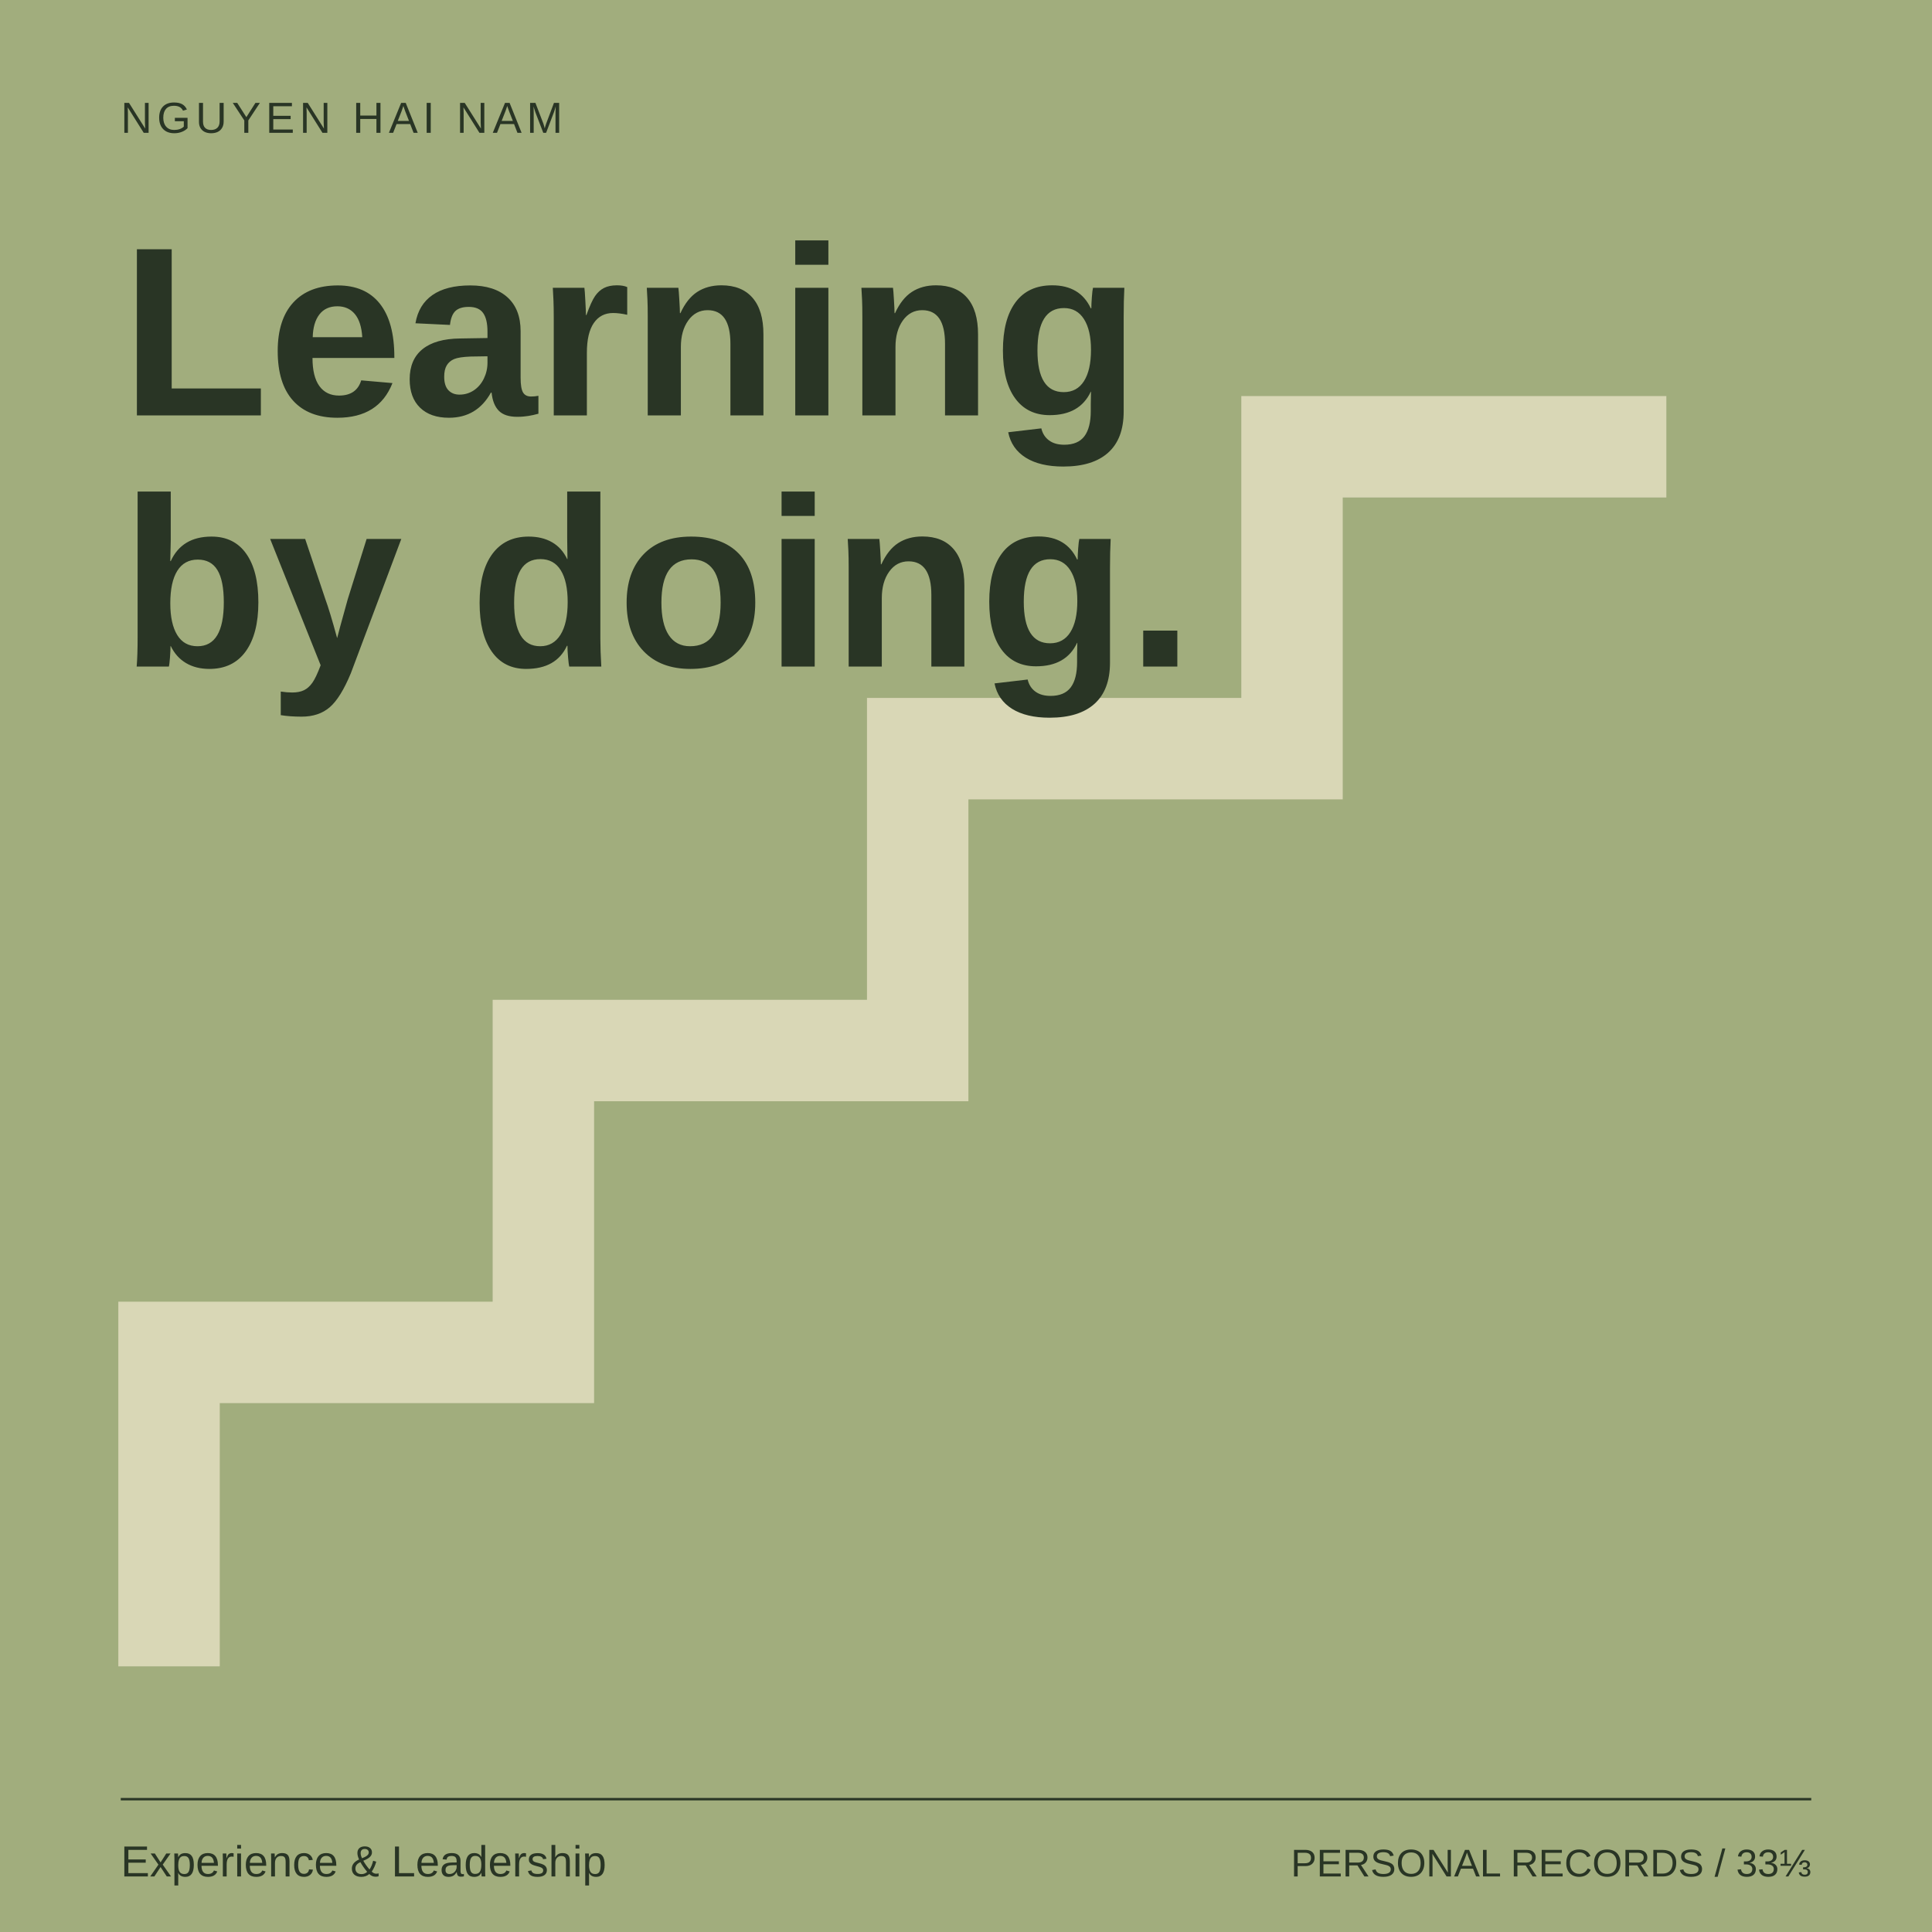
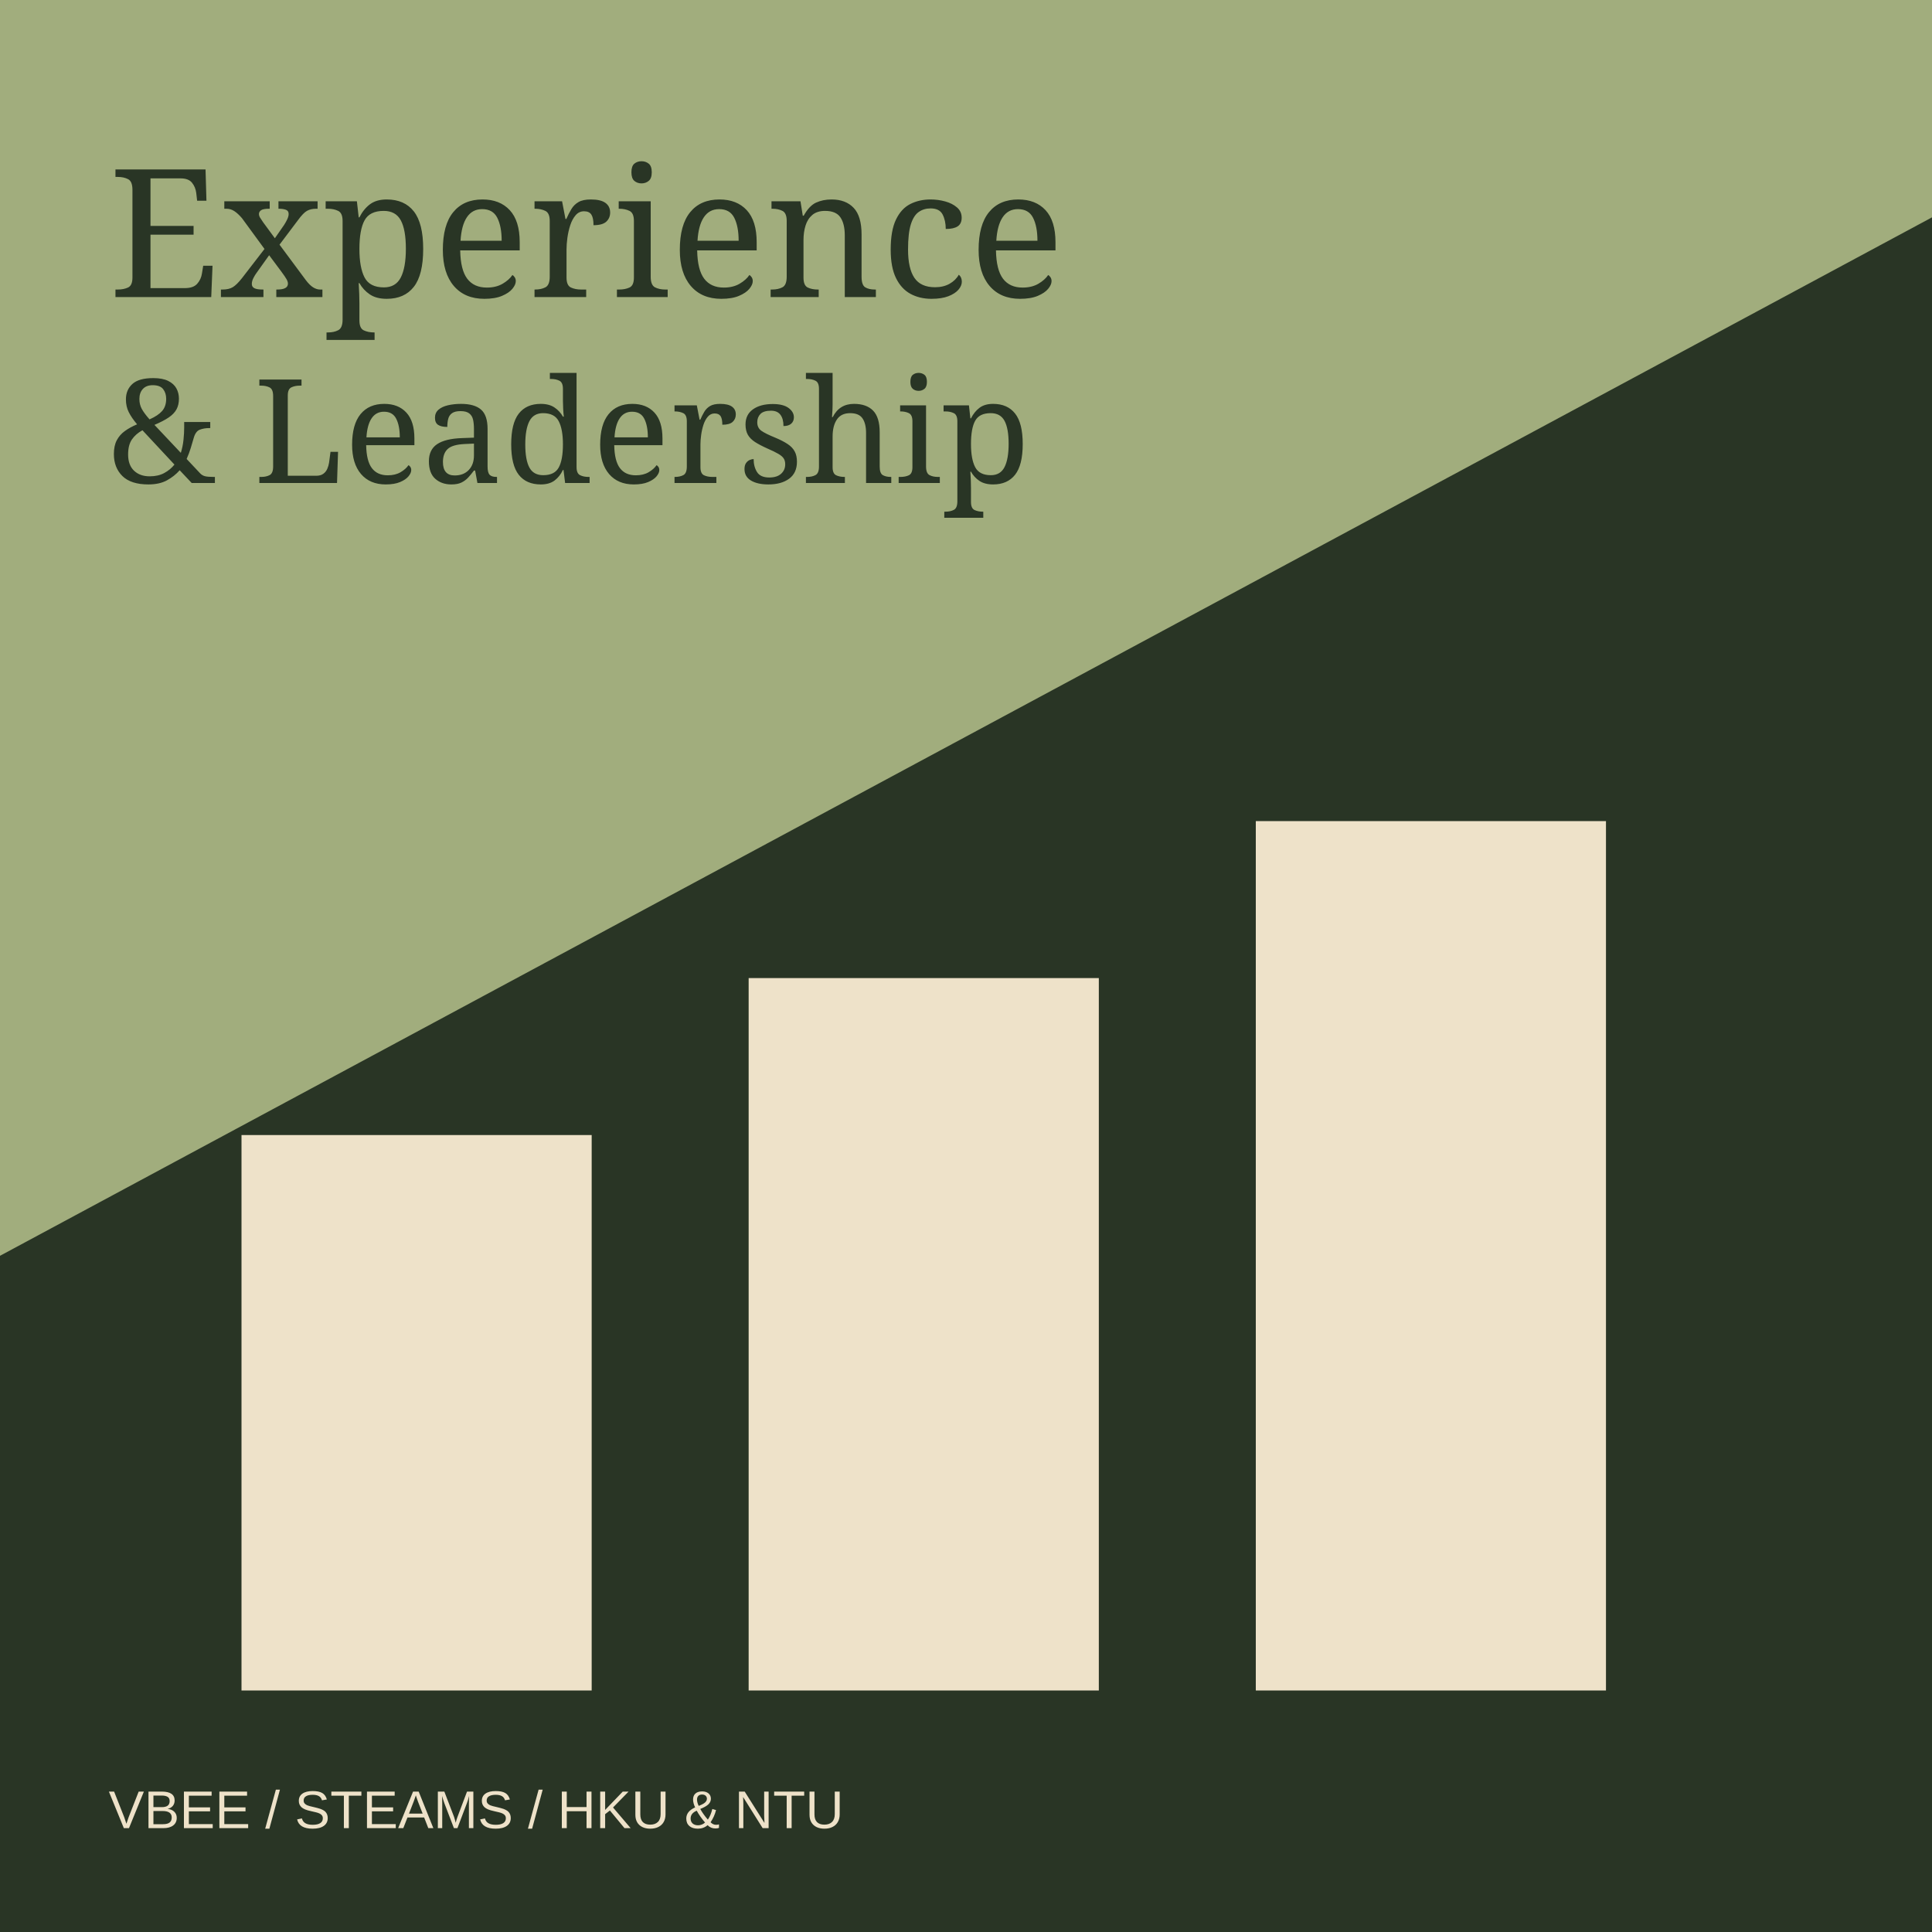
<svg xmlns="http://www.w3.org/2000/svg" width="800" height="800" viewBox="0 0 800 800">
  <rect width="800" height="800" fill="#a1ad7d" />
-   <g fill="#293525" font-family="Arial,sans-serif">
-     <text x="50" y="55" font-size="18" letter-spacing="2">NGUYEN HAI NAM</text>
-     <path d="M70 690V560h155V435h155V310h155V185h155" fill="none" stroke="#f1e8cf" stroke-width="42" opacity=".7" />
-     <text x="50" y="172" font-size="100" font-weight="700">Learning</text>
-     <text x="50" y="276" font-size="100" font-weight="700">by doing.</text>
-     <path d="M50 745H750" stroke="#293525" />
-     <text x="50" y="777" font-size="18">Experience &amp; Leadership</text>
-     <text x="750" y="777" text-anchor="end" font-size="16">PERSONAL RECORDS / 33⅓</text>
+   <path d="M0 520L800 90V800H0Z" fill="#293525" />
+   <text x="45" y="123" font-family="Georgia" font-size="74" fill="#293525">Experience</text>
+   <text x="45" y="200" font-family="Georgia" font-size="60" fill="#293525">&amp; Leadership</text>
+   <g fill="#eee2c9">
+     <rect x="100" y="470" width="145" height="230" />
+     <rect x="310" y="405" width="145" height="295" />
+     <rect x="520" y="340" width="145" height="360" />
  </g>
+   <text x="45" y="757" font-family="Arial" font-size="22" fill="#eee2c9">VBEE / STEAMS / HKU &amp; NTU</text>
</svg>
